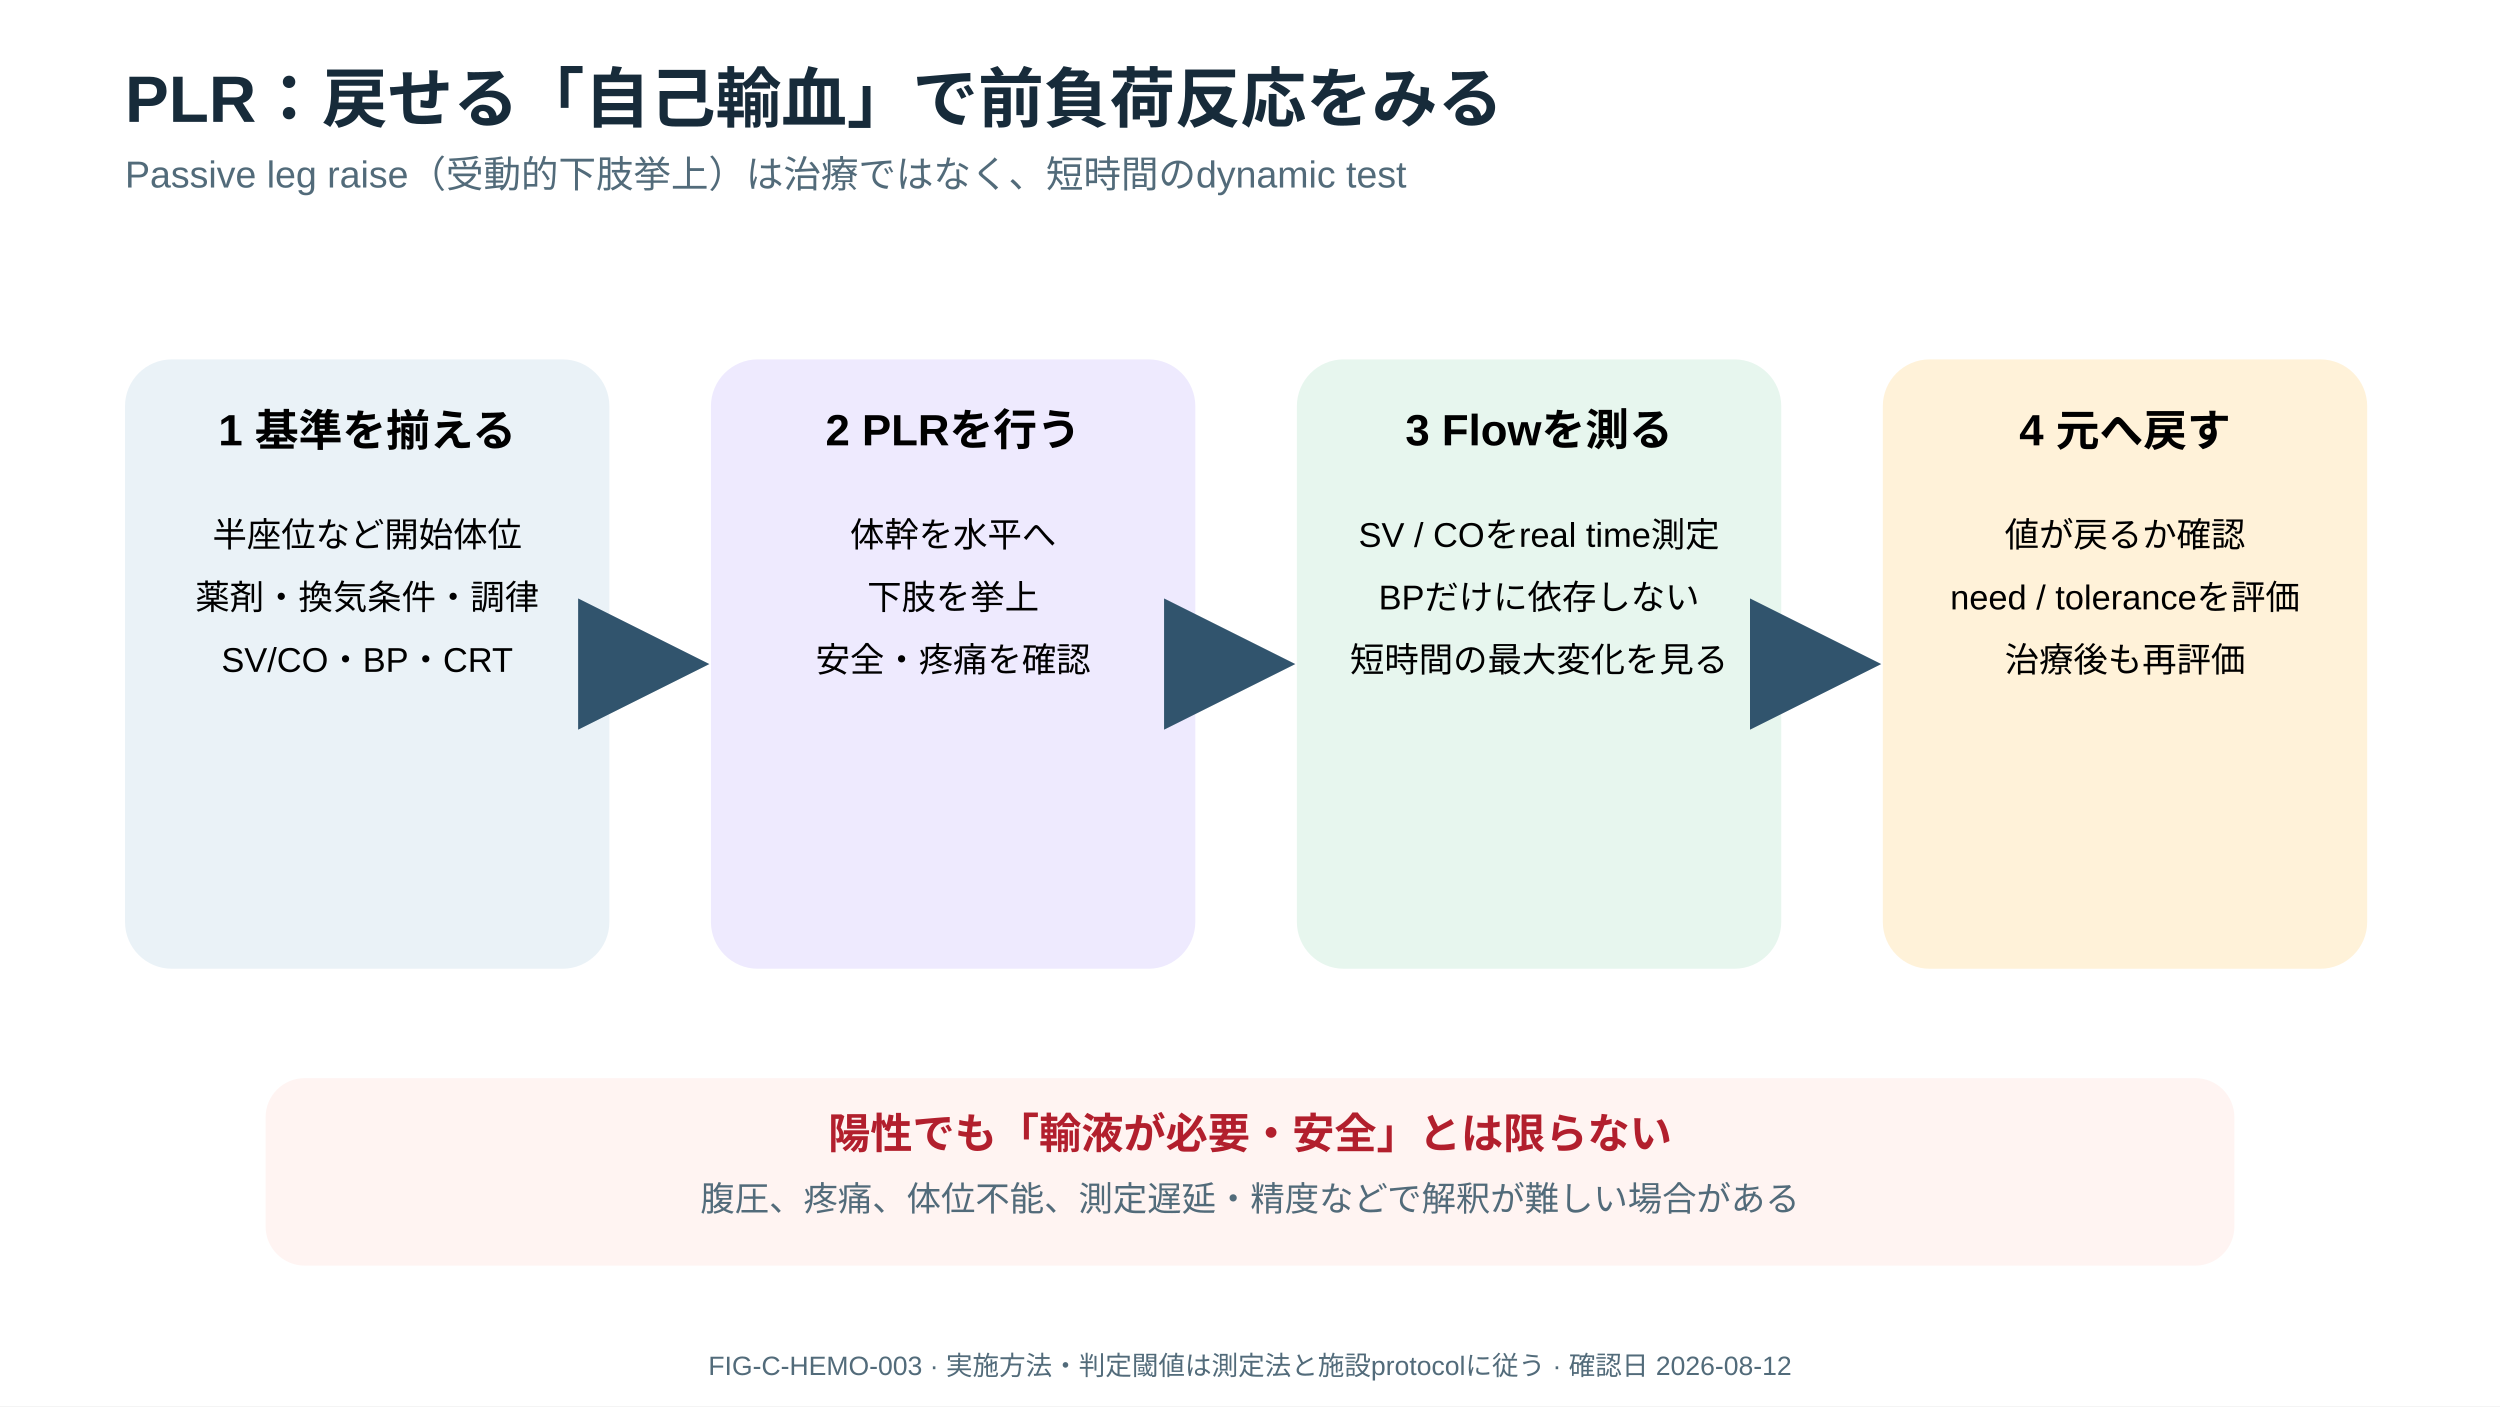
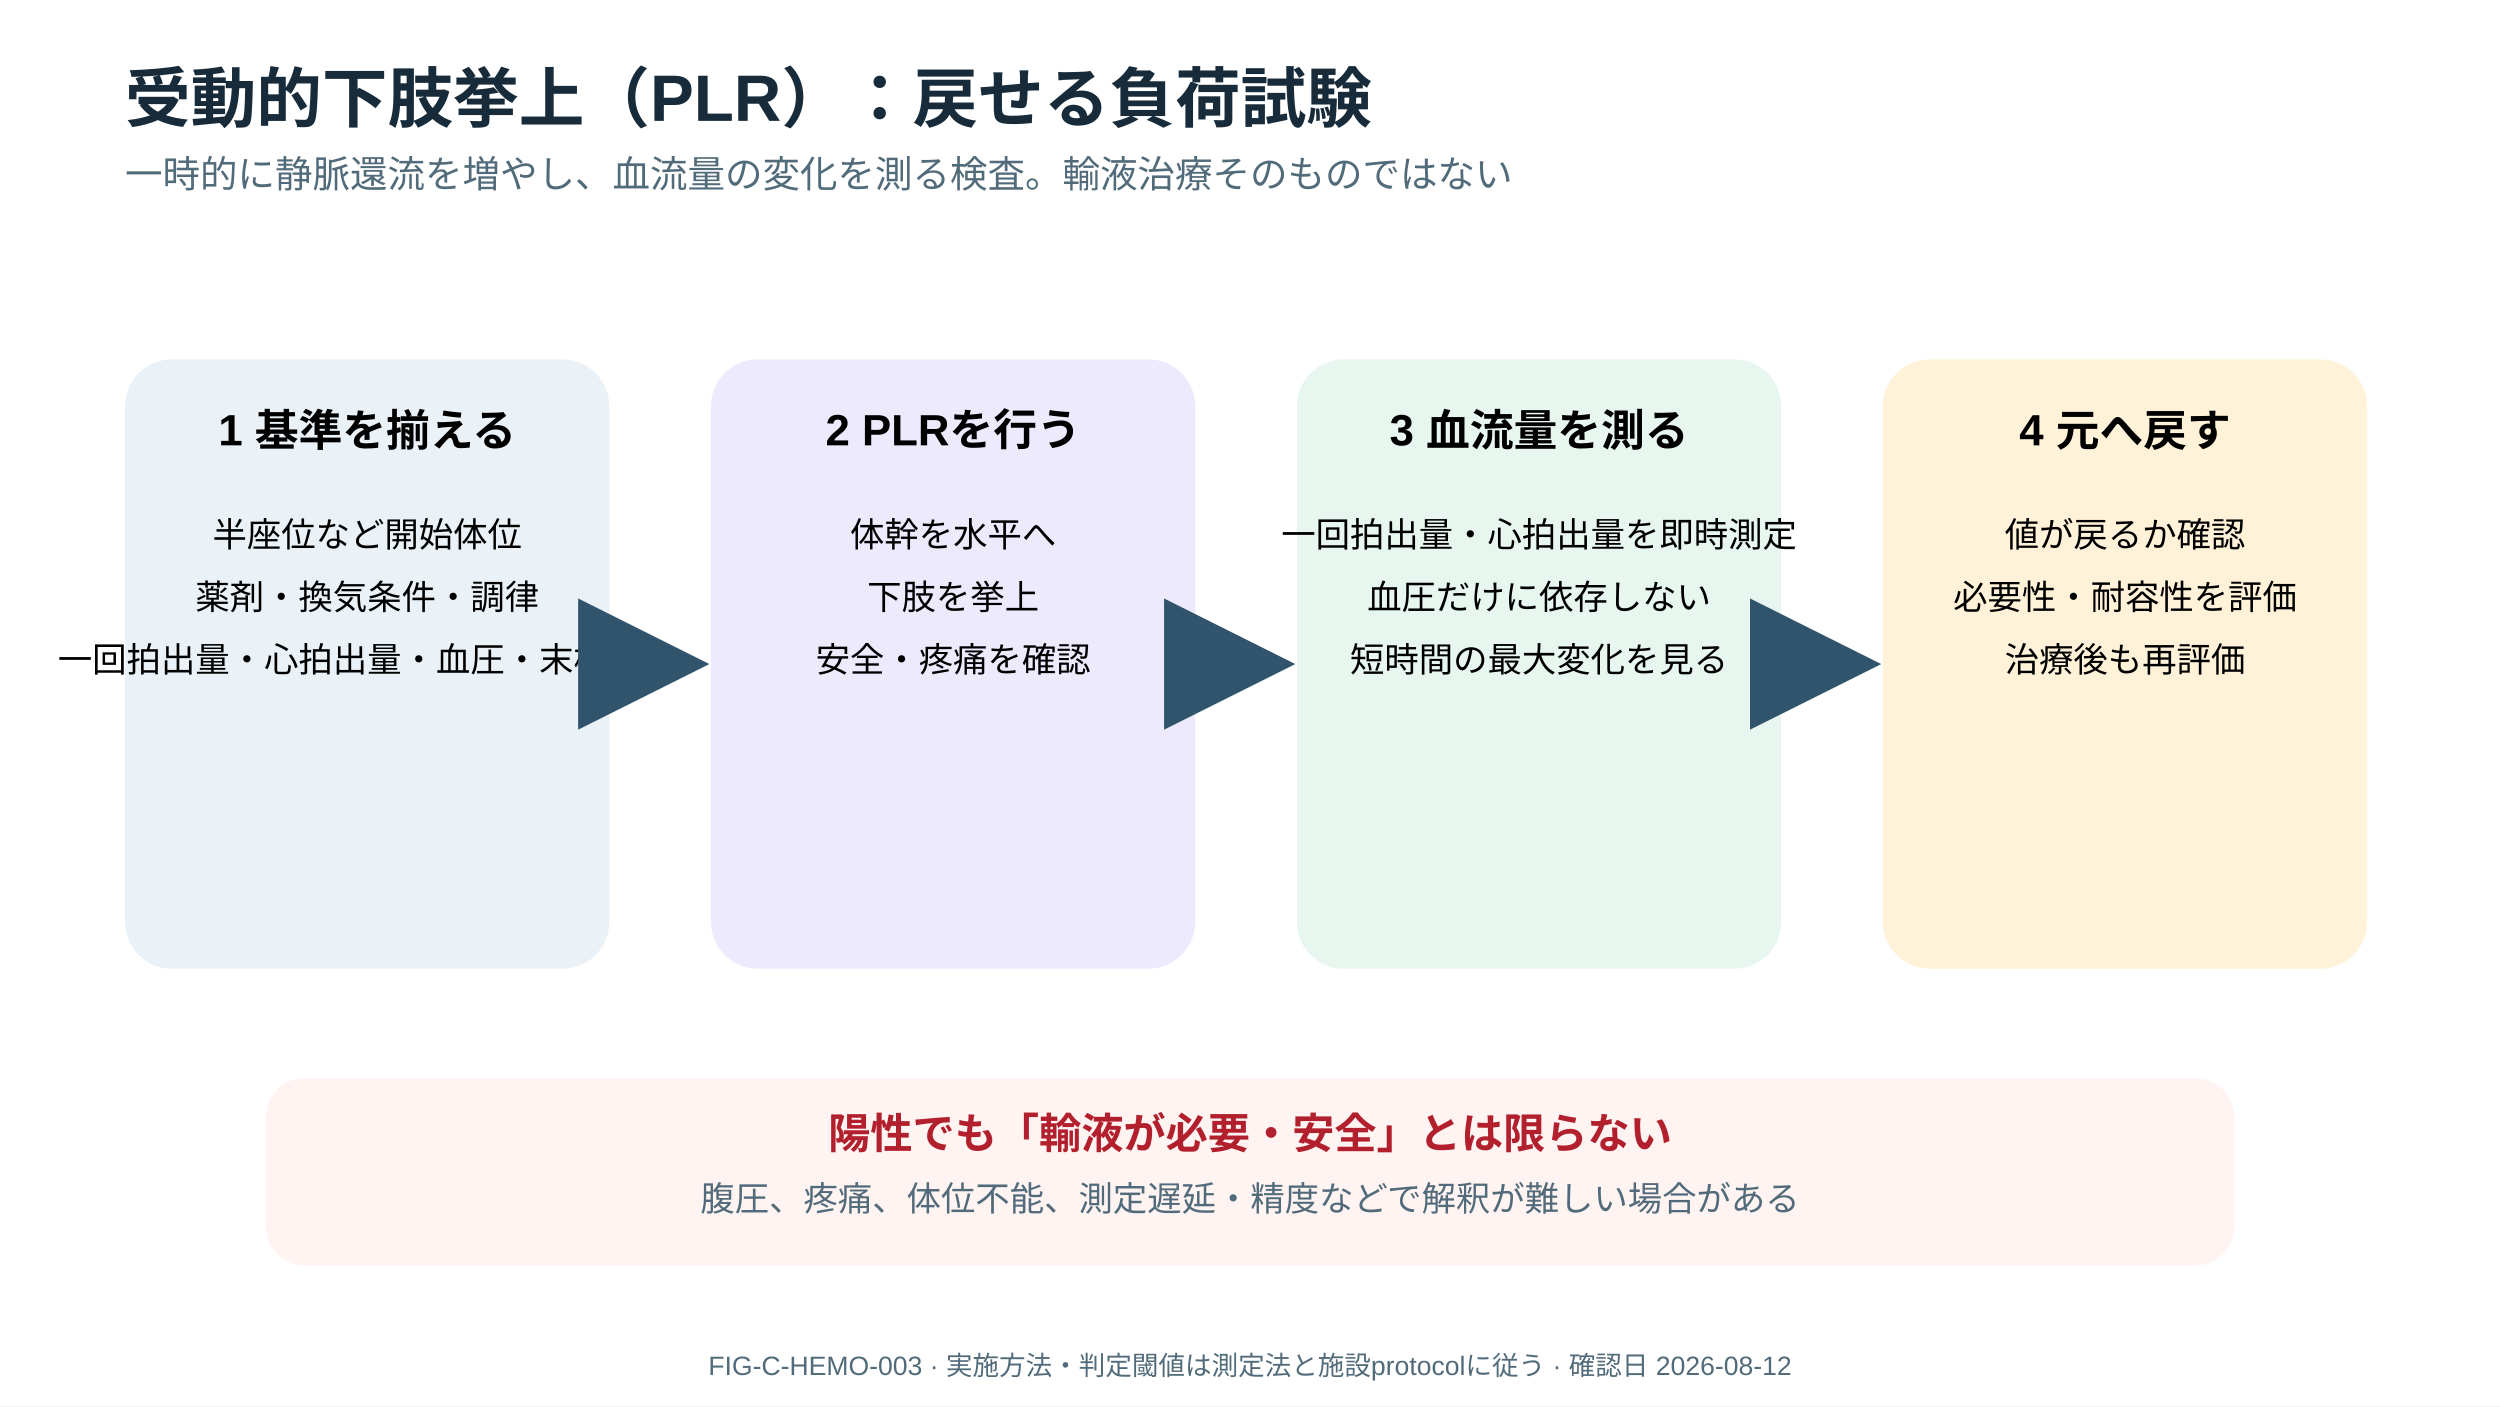
<svg xmlns="http://www.w3.org/2000/svg" width="1600" height="900" viewBox="0 0 1600 900" role="img" aria-labelledby="title desc">
  <defs>
    <marker id="a" markerWidth="12" markerHeight="12" refX="10" refY="6" orient="auto">
      <path d="M0 0 L12 6 L0 12Z" fill="#31546D" />
    </marker>
  </defs>
  <rect width="1600" height="900" fill="#fff" />
-   <text x="80" y="78" font-family="Arial" font-size="42" font-weight="700" fill="#172B3A">PLR：戻せる「自己輸血」で前負荷反応をみる</text>
-   <text x="80" y="120" font-family="Arial" font-size="24" fill="#526B7A">Passive leg raise（受動的下肢挙上）は治療ではなく、短時間のdynamic test</text>
-   <g font-family="Arial" text-anchor="middle">
+   <text x="80" y="78" font-family="Hiragino Sans, Yu Gothic, Arial, sans-serif" font-size="42" font-weight="700" fill="#172B3A">受動的下肢挙上（PLR）：戻せる負荷試験</text>
+   <text x="80" y="120" font-family="Hiragino Sans, Yu Gothic, Arial, sans-serif" font-size="24" fill="#526B7A">一時的に静脈還流を増やし、血流量の変化を測る検査。輸液治療そのものではない</text>
+   <g font-family="Hiragino Sans, Yu Gothic, Arial, sans-serif" text-anchor="middle">
    <rect x="80" y="230" width="310" height="390" rx="30" fill="#EAF2F7" />
    <text x="235" y="285" font-size="28" font-weight="700">1 基準を揃える</text>
    <text x="235" y="350" font-size="22">半座位など開始体位</text>
    <text x="235" y="390" font-size="22">薬剤・換気条件・調律</text>
-     <text x="235" y="430" font-size="22">SV/CO・BP・CRT</text>
+     <text x="235" y="430" font-size="22">一回拍出量・心拍出量・血圧・末梢灌流</text>
    <rect x="455" y="230" width="310" height="390" rx="30" fill="#EEEAFE" />
    <text x="610" y="285" font-size="28" font-weight="700">2 PLRを行う</text>
    <text x="610" y="350" font-size="22">体幹を水平へ</text>
    <text x="610" y="390" font-size="22">下肢を挙上</text>
    <text x="610" y="430" font-size="22">安全・疼痛を確認</text>
    <rect x="830" y="230" width="310" height="390" rx="30" fill="#E7F6EE" />
-     <text x="985" y="285" font-size="28" font-weight="700">3 Flowを測る</text>
-     <text x="985" y="350" font-size="22">SV / COをreal time測定</text>
-     <text x="985" y="390" font-size="22">BPだけに依存しない</text>
+     <text x="985" y="285" font-size="28" font-weight="700">3 血流量を測る</text>
+     <text x="985" y="350" font-size="22">一回拍出量・心拍出量を即時測定</text>
+     <text x="985" y="390" font-size="22">血圧だけに依存しない</text>
    <text x="985" y="430" font-size="22">短時間の最大変化を見る</text>
    <rect x="1205" y="230" width="310" height="390" rx="30" fill="#FFF2D9" />
    <text x="1360" y="285" font-size="28" font-weight="700">4 元へ戻す</text>
    <text x="1360" y="350" font-size="22">値が戻るか確認</text>
-     <text x="1360" y="390" font-size="22">need / toleranceを評価</text>
+     <text x="1360" y="390" font-size="22">必要性・耐容性を評価</text>
    <text x="1360" y="430" font-size="22">治療後も再評価</text>
  </g>
  <g stroke="#31546D" stroke-width="7" marker-end="url(#a)">
    <path d="M395 425 H440" />
    <path d="M770 425 H815" />
    <path d="M1145 425 H1190" />
  </g>
  <rect x="170" y="690" width="1260" height="120" rx="25" fill="#FFF4F2" />
-   <text x="800" y="735" text-anchor="middle" font-family="Arial" font-size="27" font-weight="700" fill="#B21F2D">陽性でも「輸液が必要・安全」とは限らない</text>
-   <text x="800" y="775" text-anchor="middle" font-family="Arial" font-size="22" fill="#526B7A">腹圧、疼痛、体位不能、測定遅延・精度などで解釈が難しい場合がある</text>
-   <text x="800" y="880" text-anchor="middle" font-family="Arial" font-size="17" fill="#526B7A">FIG-C-HEMO-003 · 実施方法・判定閾値は測定法と施設protocolに従う · 確認日 2026-08-12</text>
+   <text x="800" y="735" text-anchor="middle" font-family="Hiragino Sans, Yu Gothic, Arial, sans-serif" font-size="27" font-weight="700" fill="#B21F2D">陽性でも「輸液が必要・安全」とは限らない</text>
+   <text x="800" y="775" text-anchor="middle" font-family="Hiragino Sans, Yu Gothic, Arial, sans-serif" font-size="22" fill="#526B7A">腹圧、疼痛、体位不能、測定遅延・精度などで解釈が難しい場合がある</text>
+   <text x="800" y="880" text-anchor="middle" font-family="Hiragino Sans, Yu Gothic, Arial, sans-serif" font-size="17" fill="#526B7A">FIG-C-HEMO-003 · 実施方法・判定閾値は測定法と施設protocolに従う · 確認日 2026-08-12</text>
</svg>
